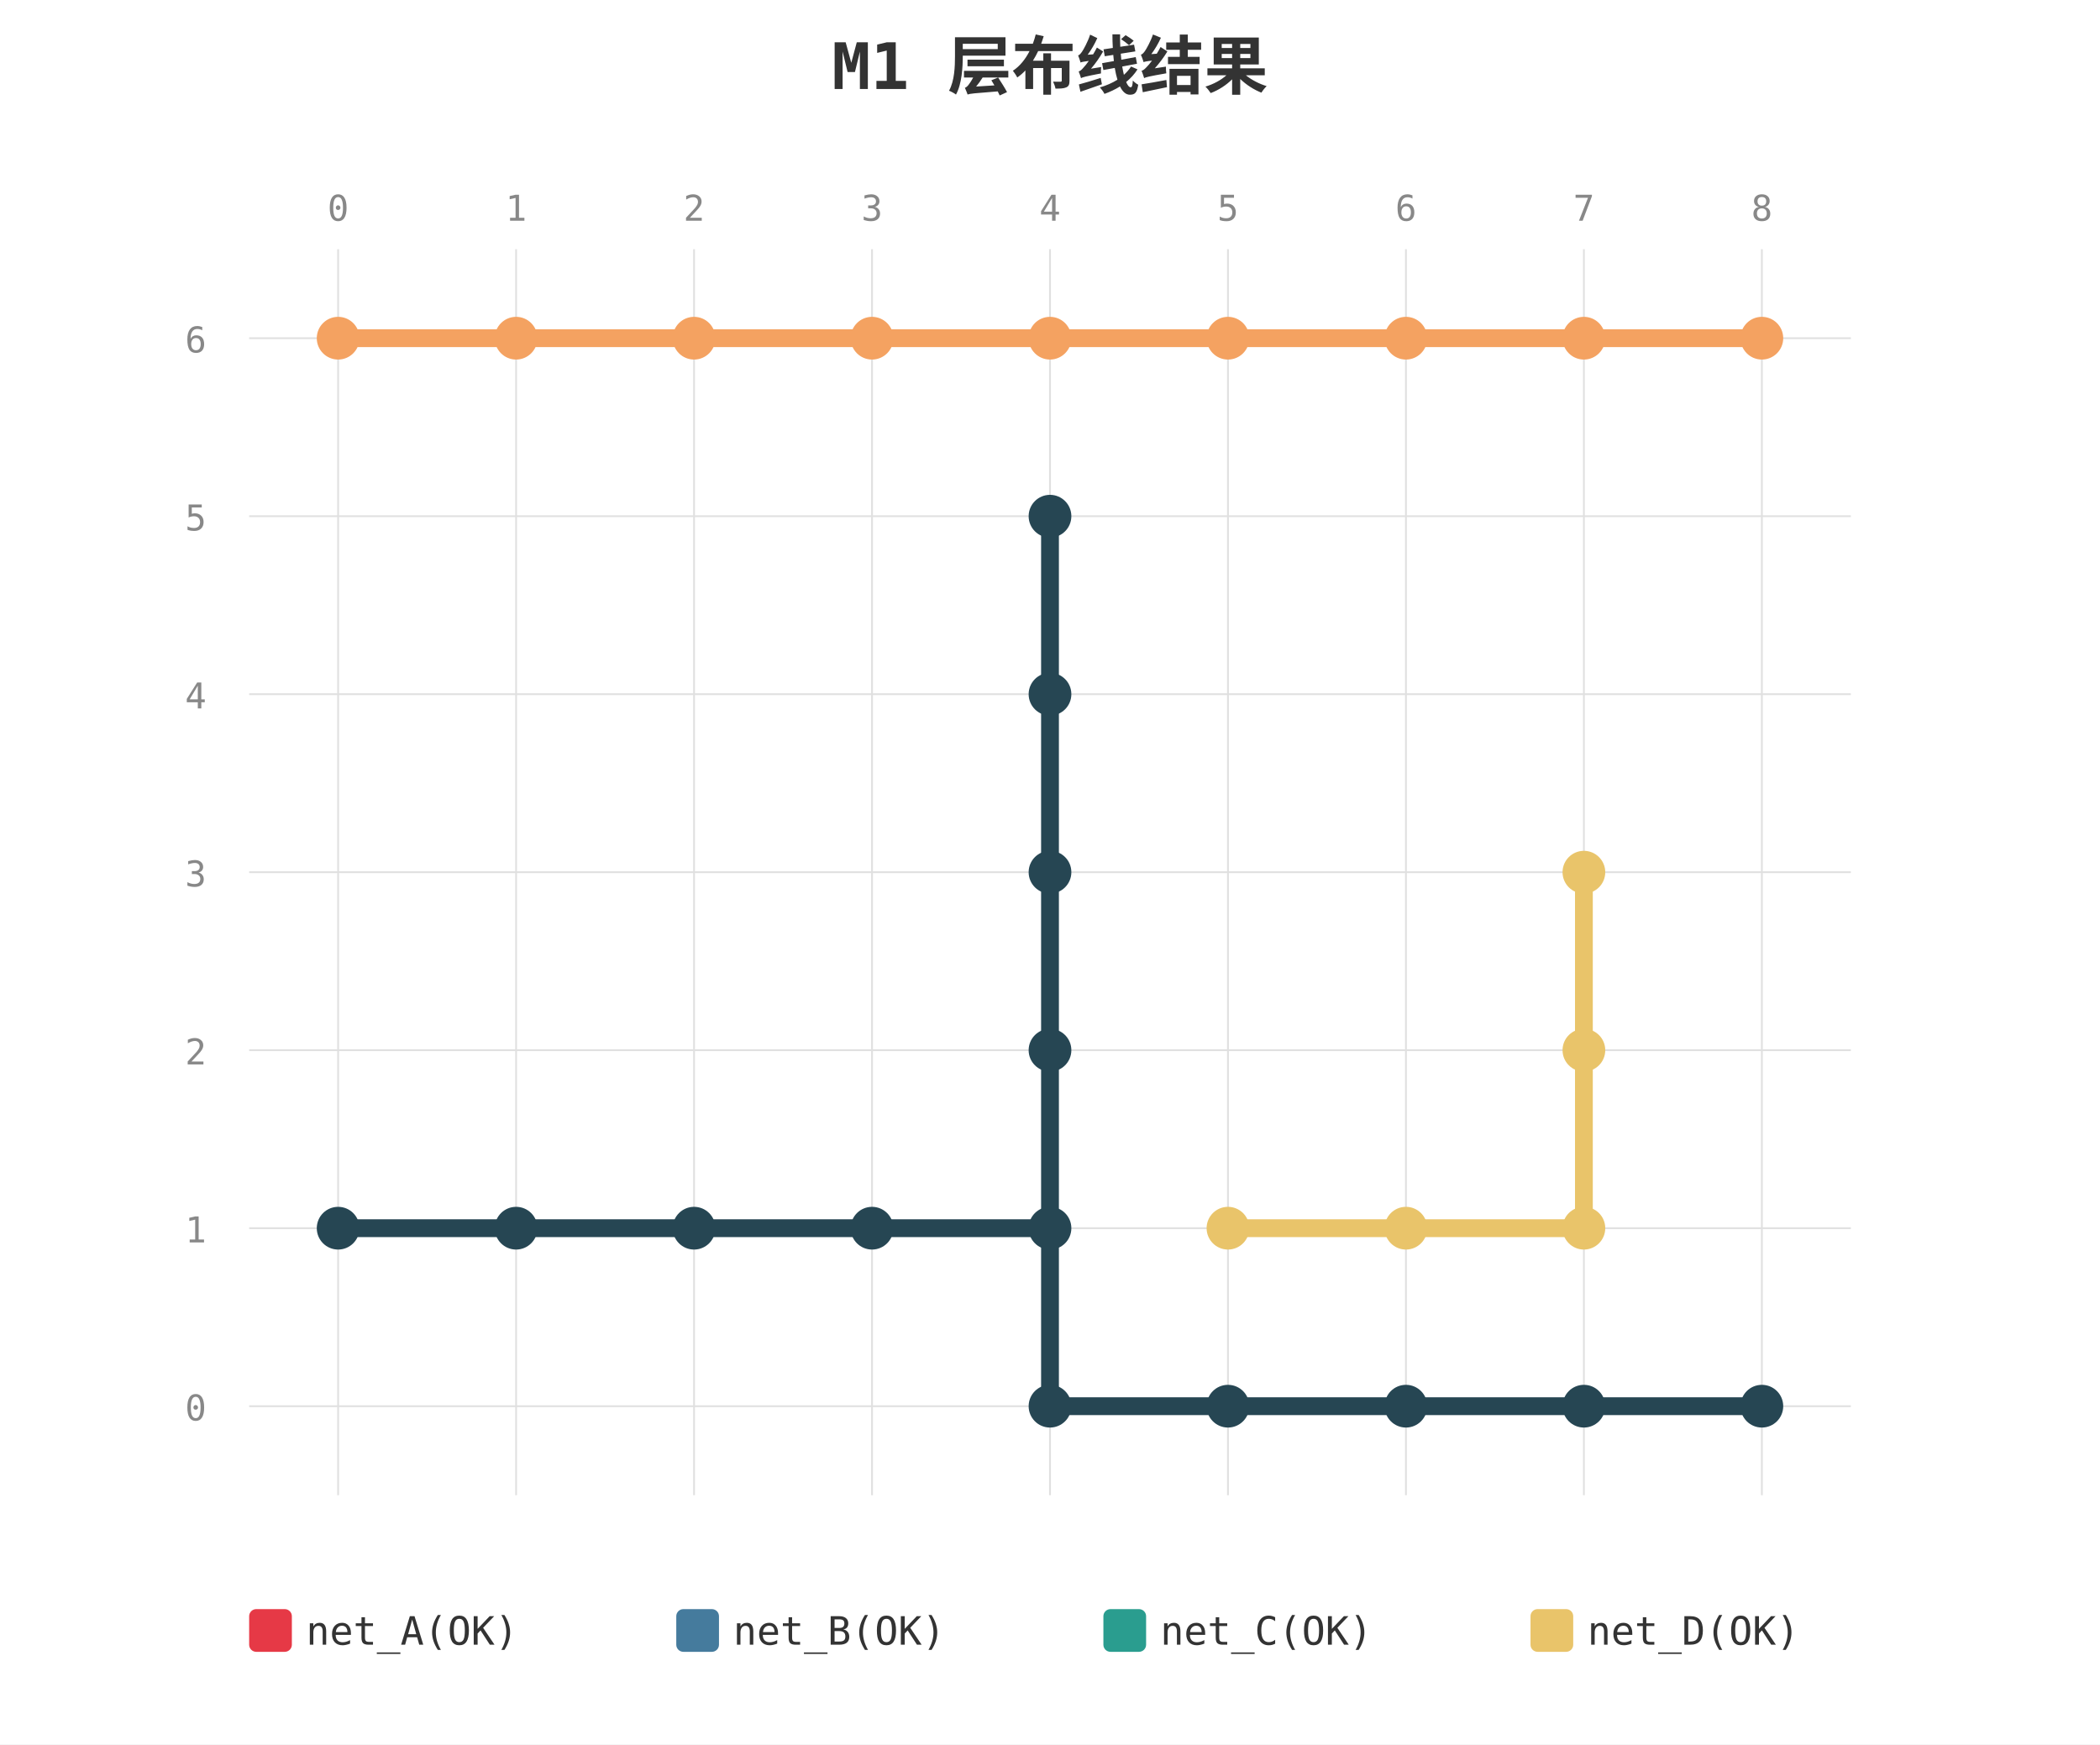
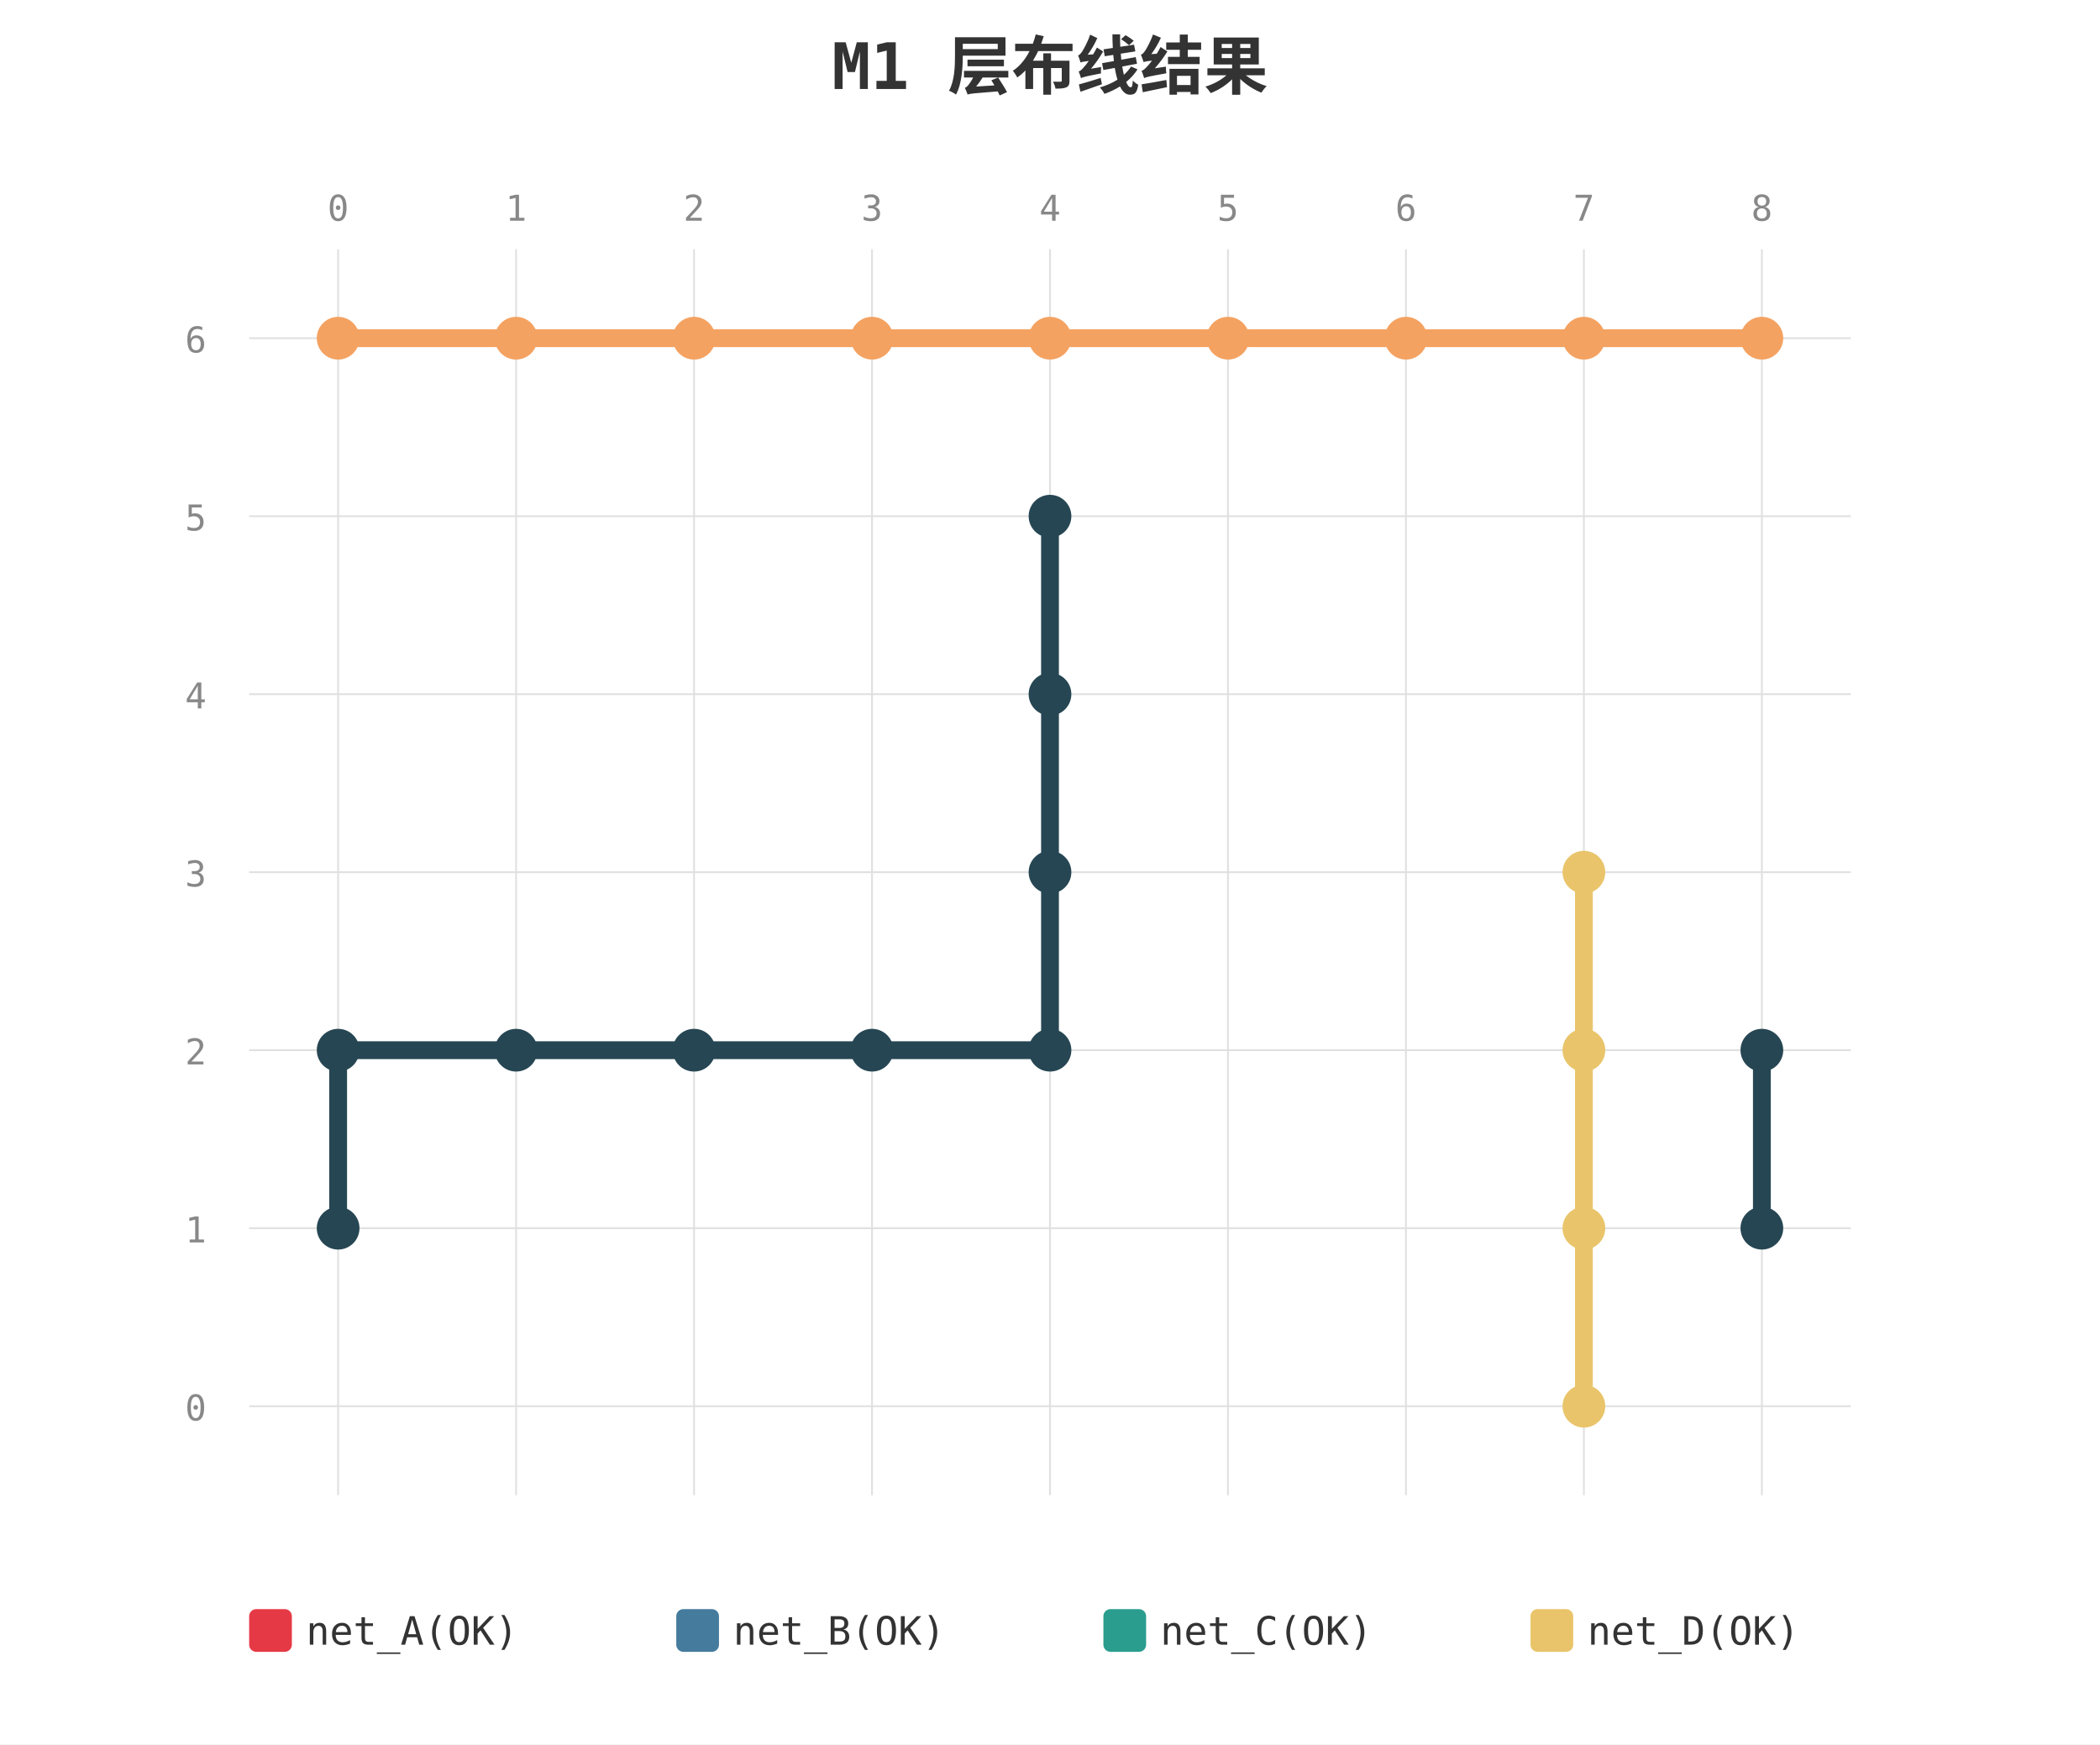
<svg xmlns="http://www.w3.org/2000/svg" width="590" height="490" viewBox="0 0 590 490">
  <rect width="590" height="490" fill="white" />
  <text x="295" y="25" text-anchor="middle" font-family="monospace" font-size="18" font-weight="bold" fill="#333">M1 层布线结果</text>
  <line x1="95.0" y1="70" x2="95.0" y2="420" stroke="#E0E0E0" stroke-width="0.5" />
  <line x1="145.0" y1="70" x2="145.0" y2="420" stroke="#E0E0E0" stroke-width="0.5" />
  <line x1="195.0" y1="70" x2="195.0" y2="420" stroke="#E0E0E0" stroke-width="0.5" />
  <line x1="245.0" y1="70" x2="245.0" y2="420" stroke="#E0E0E0" stroke-width="0.5" />
  <line x1="295.0" y1="70" x2="295.0" y2="420" stroke="#E0E0E0" stroke-width="0.5" />
  <line x1="345.0" y1="70" x2="345.0" y2="420" stroke="#E0E0E0" stroke-width="0.5" />
  <line x1="395.0" y1="70" x2="395.0" y2="420" stroke="#E0E0E0" stroke-width="0.5" />
  <line x1="445.0" y1="70" x2="445.0" y2="420" stroke="#E0E0E0" stroke-width="0.5" />
  <line x1="495.0" y1="70" x2="495.0" y2="420" stroke="#E0E0E0" stroke-width="0.5" />
  <line x1="70" y1="395.0" x2="520" y2="395.0" stroke="#E0E0E0" stroke-width="0.5" />
  <line x1="70" y1="345.0" x2="520" y2="345.0" stroke="#E0E0E0" stroke-width="0.5" />
  <line x1="70" y1="295.0" x2="520" y2="295.0" stroke="#E0E0E0" stroke-width="0.5" />
  <line x1="70" y1="245.0" x2="520" y2="245.0" stroke="#E0E0E0" stroke-width="0.5" />
  <line x1="70" y1="195.0" x2="520" y2="195.0" stroke="#E0E0E0" stroke-width="0.5" />
  <line x1="70" y1="145.0" x2="520" y2="145.0" stroke="#E0E0E0" stroke-width="0.5" />
  <line x1="70" y1="95.0" x2="520" y2="95.0" stroke="#E0E0E0" stroke-width="0.5" />
  <text x="95.0" y="62" text-anchor="middle" font-family="monospace" font-size="10" fill="#888">0</text>
  <text x="145.0" y="62" text-anchor="middle" font-family="monospace" font-size="10" fill="#888">1</text>
  <text x="195.0" y="62" text-anchor="middle" font-family="monospace" font-size="10" fill="#888">2</text>
  <text x="245.0" y="62" text-anchor="middle" font-family="monospace" font-size="10" fill="#888">3</text>
  <text x="295.0" y="62" text-anchor="middle" font-family="monospace" font-size="10" fill="#888">4</text>
  <text x="345.0" y="62" text-anchor="middle" font-family="monospace" font-size="10" fill="#888">5</text>
  <text x="395.0" y="62" text-anchor="middle" font-family="monospace" font-size="10" fill="#888">6</text>
  <text x="445.0" y="62" text-anchor="middle" font-family="monospace" font-size="10" fill="#888">7</text>
  <text x="495.0" y="62" text-anchor="middle" font-family="monospace" font-size="10" fill="#888">8</text>
  <text x="58" y="399.0" text-anchor="end" font-family="monospace" font-size="10" fill="#888">0</text>
  <text x="58" y="349.0" text-anchor="end" font-family="monospace" font-size="10" fill="#888">1</text>
  <text x="58" y="299.0" text-anchor="end" font-family="monospace" font-size="10" fill="#888">2</text>
  <text x="58" y="249.0" text-anchor="end" font-family="monospace" font-size="10" fill="#888">3</text>
  <text x="58" y="199.0" text-anchor="end" font-family="monospace" font-size="10" fill="#888">4</text>
  <text x="58" y="149.0" text-anchor="end" font-family="monospace" font-size="10" fill="#888">5</text>
  <text x="58" y="99.0" text-anchor="end" font-family="monospace" font-size="10" fill="#888">6</text>
  <line x1="95.0" y1="95.0" x2="145.0" y2="95.0" stroke="#F4A261" stroke-width="5" stroke-linecap="round" />
  <line x1="145.0" y1="95.0" x2="195.0" y2="95.0" stroke="#F4A261" stroke-width="5" stroke-linecap="round" />
  <line x1="195.0" y1="95.0" x2="245.0" y2="95.0" stroke="#F4A261" stroke-width="5" stroke-linecap="round" />
  <line x1="245.0" y1="95.0" x2="295.0" y2="95.0" stroke="#F4A261" stroke-width="5" stroke-linecap="round" />
  <line x1="295.0" y1="95.0" x2="345.0" y2="95.0" stroke="#F4A261" stroke-width="5" stroke-linecap="round" />
  <line x1="345.0" y1="95.0" x2="395.0" y2="95.0" stroke="#F4A261" stroke-width="5" stroke-linecap="round" />
  <line x1="395.0" y1="95.0" x2="445.0" y2="95.0" stroke="#F4A261" stroke-width="5" stroke-linecap="round" />
  <line x1="445.0" y1="95.0" x2="495.0" y2="95.0" stroke="#F4A261" stroke-width="5" stroke-linecap="round" />
  <line x1="445.0" y1="245.0" x2="445.0" y2="295.0" stroke="#E9C46A" stroke-width="5" stroke-linecap="round" />
  <line x1="445.0" y1="295.0" x2="445.0" y2="345.0" stroke="#E9C46A" stroke-width="5" stroke-linecap="round" />
-   <line x1="445.0" y1="345.0" x2="395.0" y2="345.0" stroke="#E9C46A" stroke-width="5" stroke-linecap="round" />
-   <line x1="395.0" y1="345.0" x2="345.0" y2="345.0" stroke="#E9C46A" stroke-width="5" stroke-linecap="round" />
-   <line x1="145.0" y1="345.0" x2="95.0" y2="345.0" stroke="#264653" stroke-width="5" stroke-linecap="round" />
-   <line x1="195.0" y1="345.0" x2="145.0" y2="345.0" stroke="#264653" stroke-width="5" stroke-linecap="round" />
-   <line x1="245.0" y1="345.0" x2="195.0" y2="345.0" stroke="#264653" stroke-width="5" stroke-linecap="round" />
-   <line x1="295.0" y1="345.0" x2="245.0" y2="345.0" stroke="#264653" stroke-width="5" stroke-linecap="round" />
-   <line x1="295.0" y1="295.0" x2="295.0" y2="345.0" stroke="#264653" stroke-width="5" stroke-linecap="round" />
+   <line x1="445.0" y1="345.0" x2="445.0" y2="395.0" stroke="#E9C46A" stroke-width="5" stroke-linecap="round" />
+   <line x1="95.0" y1="345.0" x2="95.0" y2="295.0" stroke="#264653" stroke-width="5" stroke-linecap="round" />
+   <line x1="145.0" y1="295.0" x2="95.0" y2="295.0" stroke="#264653" stroke-width="5" stroke-linecap="round" />
+   <line x1="195.0" y1="295.0" x2="145.0" y2="295.0" stroke="#264653" stroke-width="5" stroke-linecap="round" />
+   <line x1="245.0" y1="295.0" x2="195.0" y2="295.0" stroke="#264653" stroke-width="5" stroke-linecap="round" />
+   <line x1="295.0" y1="295.0" x2="245.0" y2="295.0" stroke="#264653" stroke-width="5" stroke-linecap="round" />
  <line x1="295.0" y1="245.0" x2="295.0" y2="295.0" stroke="#264653" stroke-width="5" stroke-linecap="round" />
  <line x1="295.0" y1="195.0" x2="295.0" y2="245.0" stroke="#264653" stroke-width="5" stroke-linecap="round" />
  <line x1="295.0" y1="145.0" x2="295.0" y2="195.0" stroke="#264653" stroke-width="5" stroke-linecap="round" />
-   <line x1="295.0" y1="395.0" x2="295.0" y2="345.0" stroke="#264653" stroke-width="5" stroke-linecap="round" />
-   <line x1="345.0" y1="395.0" x2="295.0" y2="395.0" stroke="#264653" stroke-width="5" stroke-linecap="round" />
-   <line x1="395.0" y1="395.0" x2="345.0" y2="395.0" stroke="#264653" stroke-width="5" stroke-linecap="round" />
-   <line x1="445.0" y1="395.0" x2="395.0" y2="395.0" stroke="#264653" stroke-width="5" stroke-linecap="round" />
-   <line x1="495.0" y1="395.0" x2="445.0" y2="395.0" stroke="#264653" stroke-width="5" stroke-linecap="round" />
-   <circle cx="295.0" cy="395.0" r="6" fill="#264653" />
-   <circle cx="345.0" cy="395.0" r="6" fill="#264653" />
-   <circle cx="395.0" cy="395.0" r="6" fill="#264653" />
-   <circle cx="445.0" cy="395.0" r="6" fill="#264653" />
-   <circle cx="495.0" cy="395.0" r="6" fill="#264653" />
+   <line x1="495.0" y1="345.0" x2="495.0" y2="295.0" stroke="#264653" stroke-width="5" stroke-linecap="round" />
+   <circle cx="445.0" cy="395.0" r="6" fill="#E9C46A" />
  <circle cx="95.0" cy="345.0" r="6" fill="#264653" />
-   <circle cx="145.0" cy="345.0" r="6" fill="#264653" />
-   <circle cx="195.0" cy="345.0" r="6" fill="#264653" />
-   <circle cx="245.0" cy="345.0" r="6" fill="#264653" />
-   <circle cx="295.0" cy="345.0" r="6" fill="#264653" />
-   <circle cx="345.0" cy="345.0" r="6" fill="#E9C46A" />
-   <circle cx="395.0" cy="345.0" r="6" fill="#E9C46A" />
  <circle cx="445.0" cy="345.0" r="6" fill="#E9C46A" />
+   <circle cx="495.0" cy="345.0" r="6" fill="#264653" />
+   <circle cx="95.0" cy="295.0" r="6" fill="#264653" />
+   <circle cx="145.0" cy="295.0" r="6" fill="#264653" />
+   <circle cx="195.0" cy="295.0" r="6" fill="#264653" />
+   <circle cx="245.0" cy="295.0" r="6" fill="#264653" />
  <circle cx="295.0" cy="295.0" r="6" fill="#264653" />
  <circle cx="445.0" cy="295.0" r="6" fill="#E9C46A" />
+   <circle cx="495.0" cy="295.0" r="6" fill="#264653" />
  <circle cx="295.0" cy="245.0" r="6" fill="#264653" />
  <circle cx="445.0" cy="245.0" r="6" fill="#E9C46A" />
  <circle cx="295.0" cy="195.0" r="6" fill="#264653" />
  <circle cx="295.0" cy="145.0" r="6" fill="#264653" />
  <circle cx="95.0" cy="95.0" r="6" fill="#F4A261" />
  <circle cx="145.0" cy="95.0" r="6" fill="#F4A261" />
  <circle cx="195.0" cy="95.0" r="6" fill="#F4A261" />
  <circle cx="245.0" cy="95.0" r="6" fill="#F4A261" />
  <circle cx="295.0" cy="95.0" r="6" fill="#F4A261" />
  <circle cx="345.0" cy="95.0" r="6" fill="#F4A261" />
  <circle cx="395.0" cy="95.0" r="6" fill="#F4A261" />
  <circle cx="445.0" cy="95.0" r="6" fill="#F4A261" />
  <circle cx="495.0" cy="95.0" r="6" fill="#F4A261" />
  <rect x="70" y="452" width="12" height="12" fill="#E63946" rx="2" />
  <text x="86" y="462" font-family="monospace" font-size="11" fill="#333">net_A(OK)</text>
  <rect x="190" y="452" width="12" height="12" fill="#457B9D" rx="2" />
  <text x="206" y="462" font-family="monospace" font-size="11" fill="#333">net_B(OK)</text>
  <rect x="310" y="452" width="12" height="12" fill="#2A9D8F" rx="2" />
  <text x="326" y="462" font-family="monospace" font-size="11" fill="#333">net_C(OK)</text>
  <rect x="430" y="452" width="12" height="12" fill="#E9C46A" rx="2" />
  <text x="446" y="462" font-family="monospace" font-size="11" fill="#333">net_D(OK)</text>
</svg>
